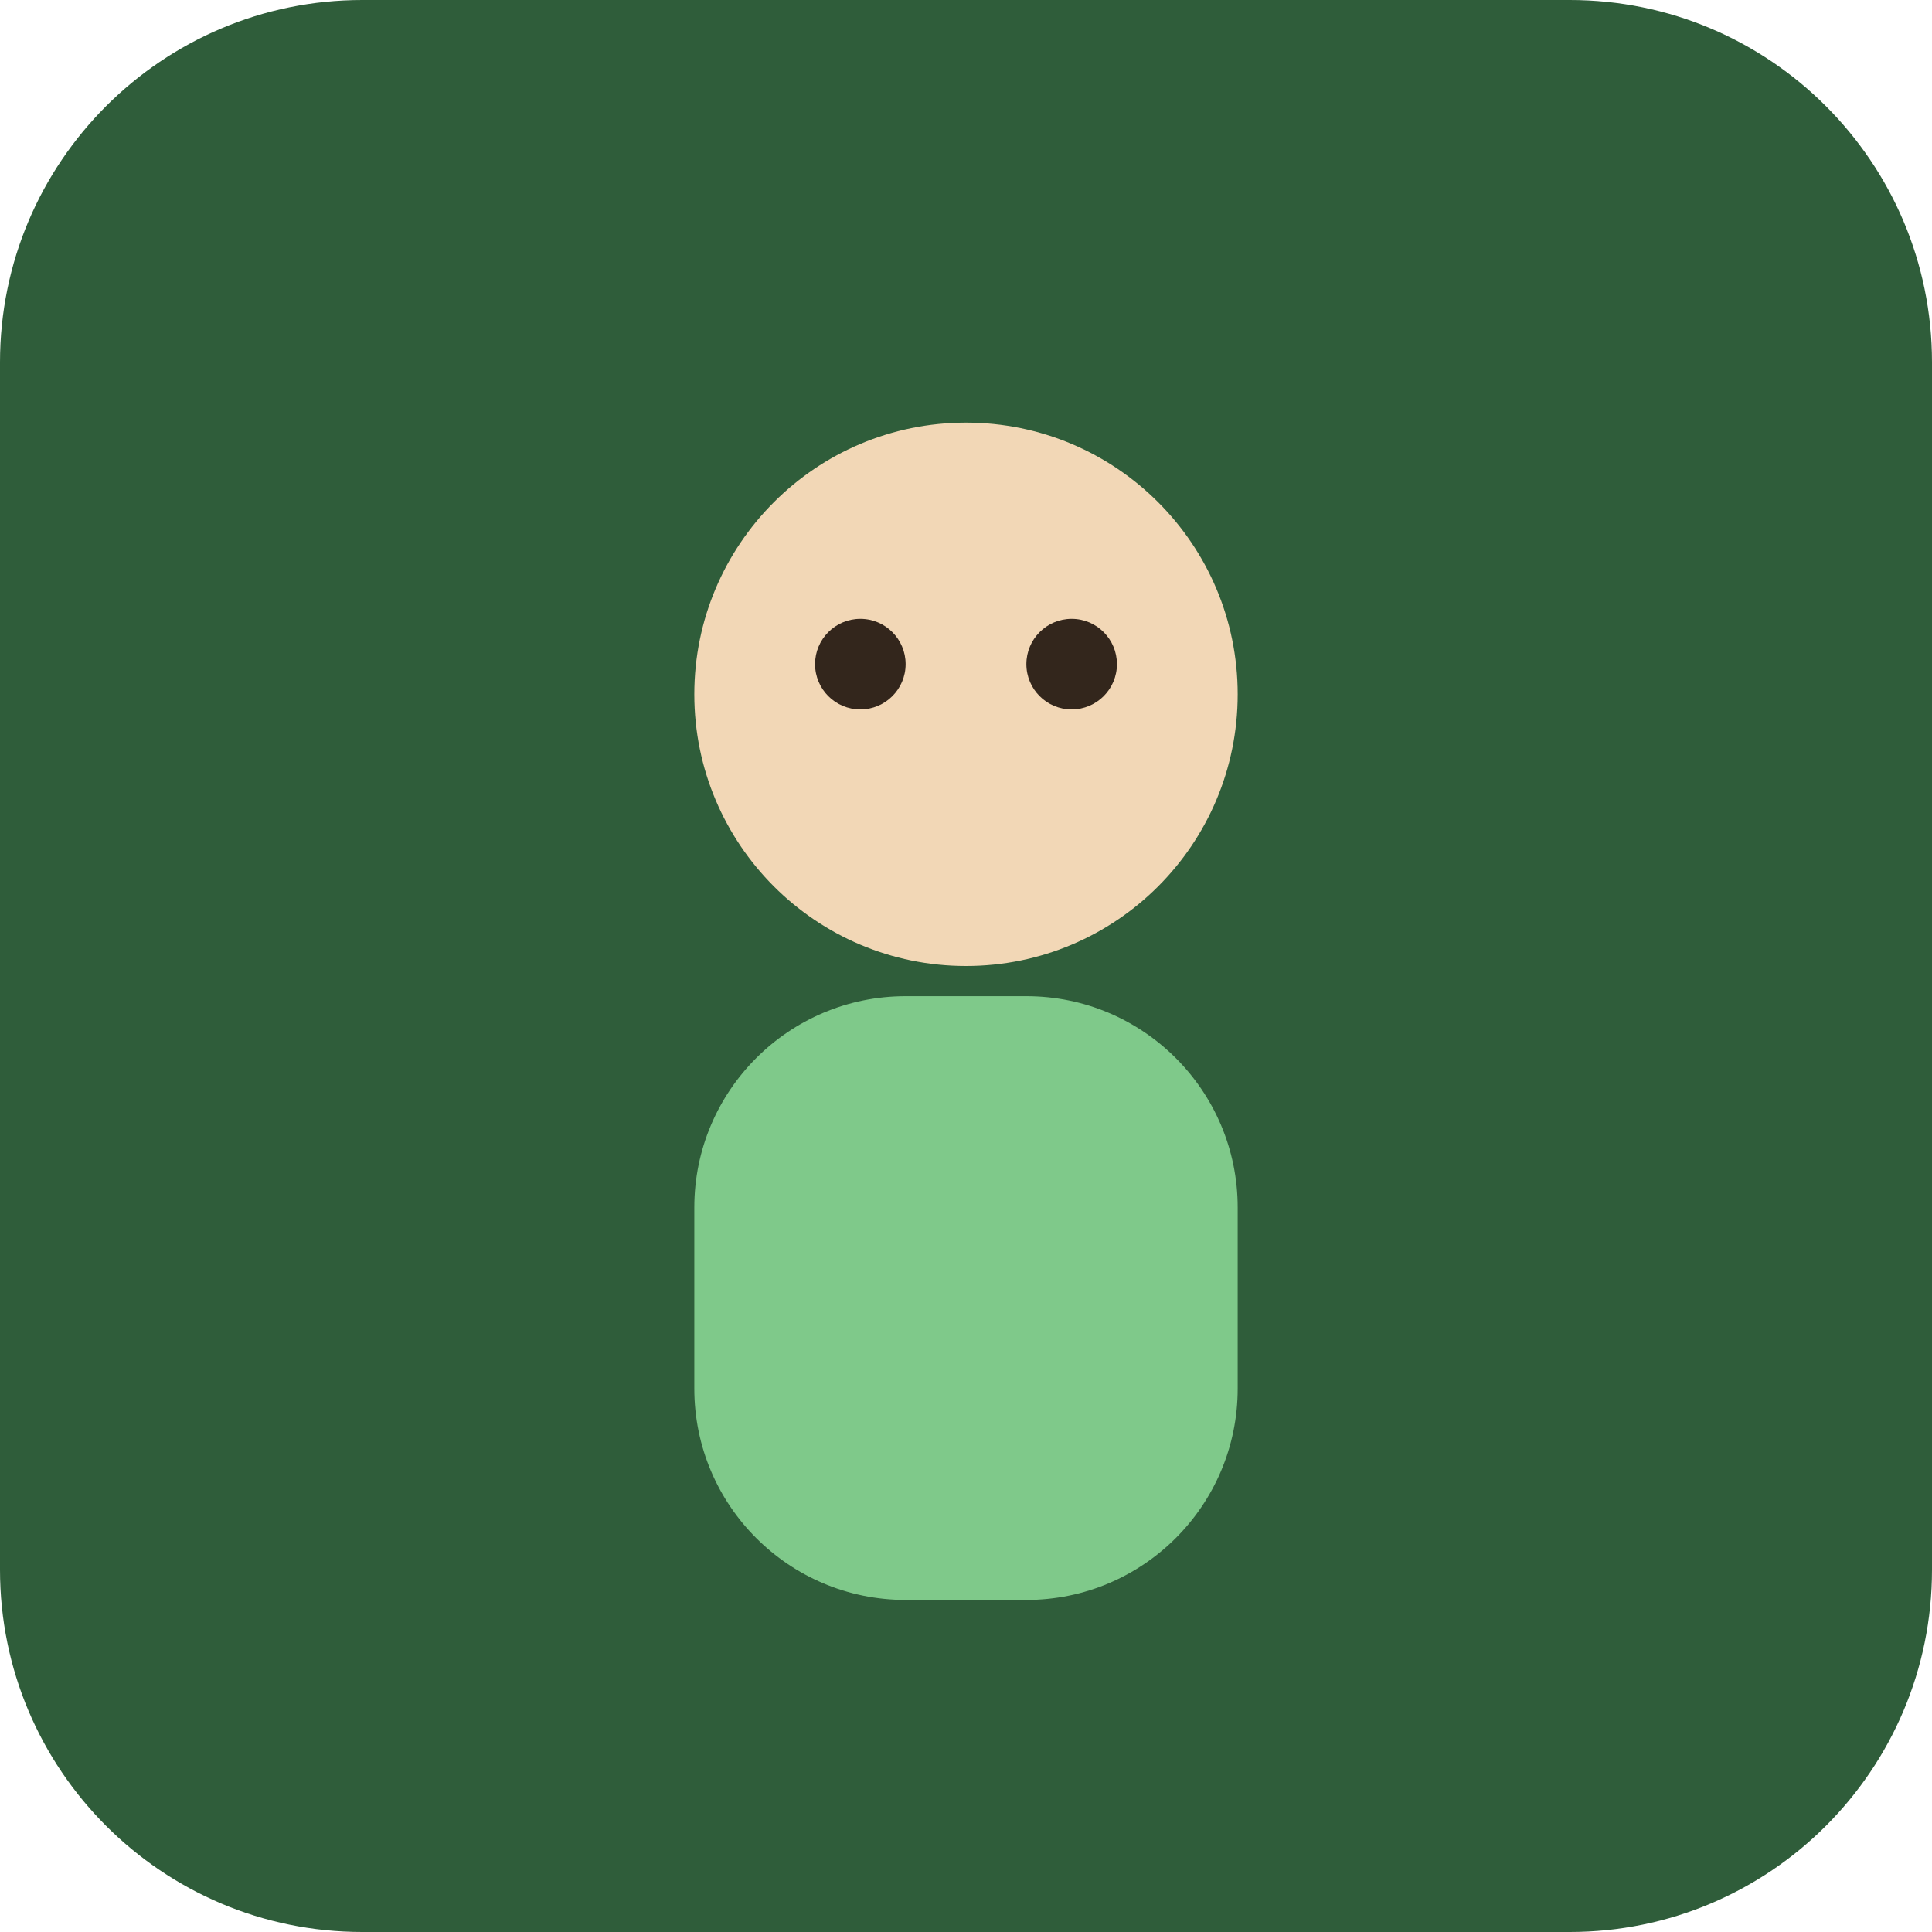
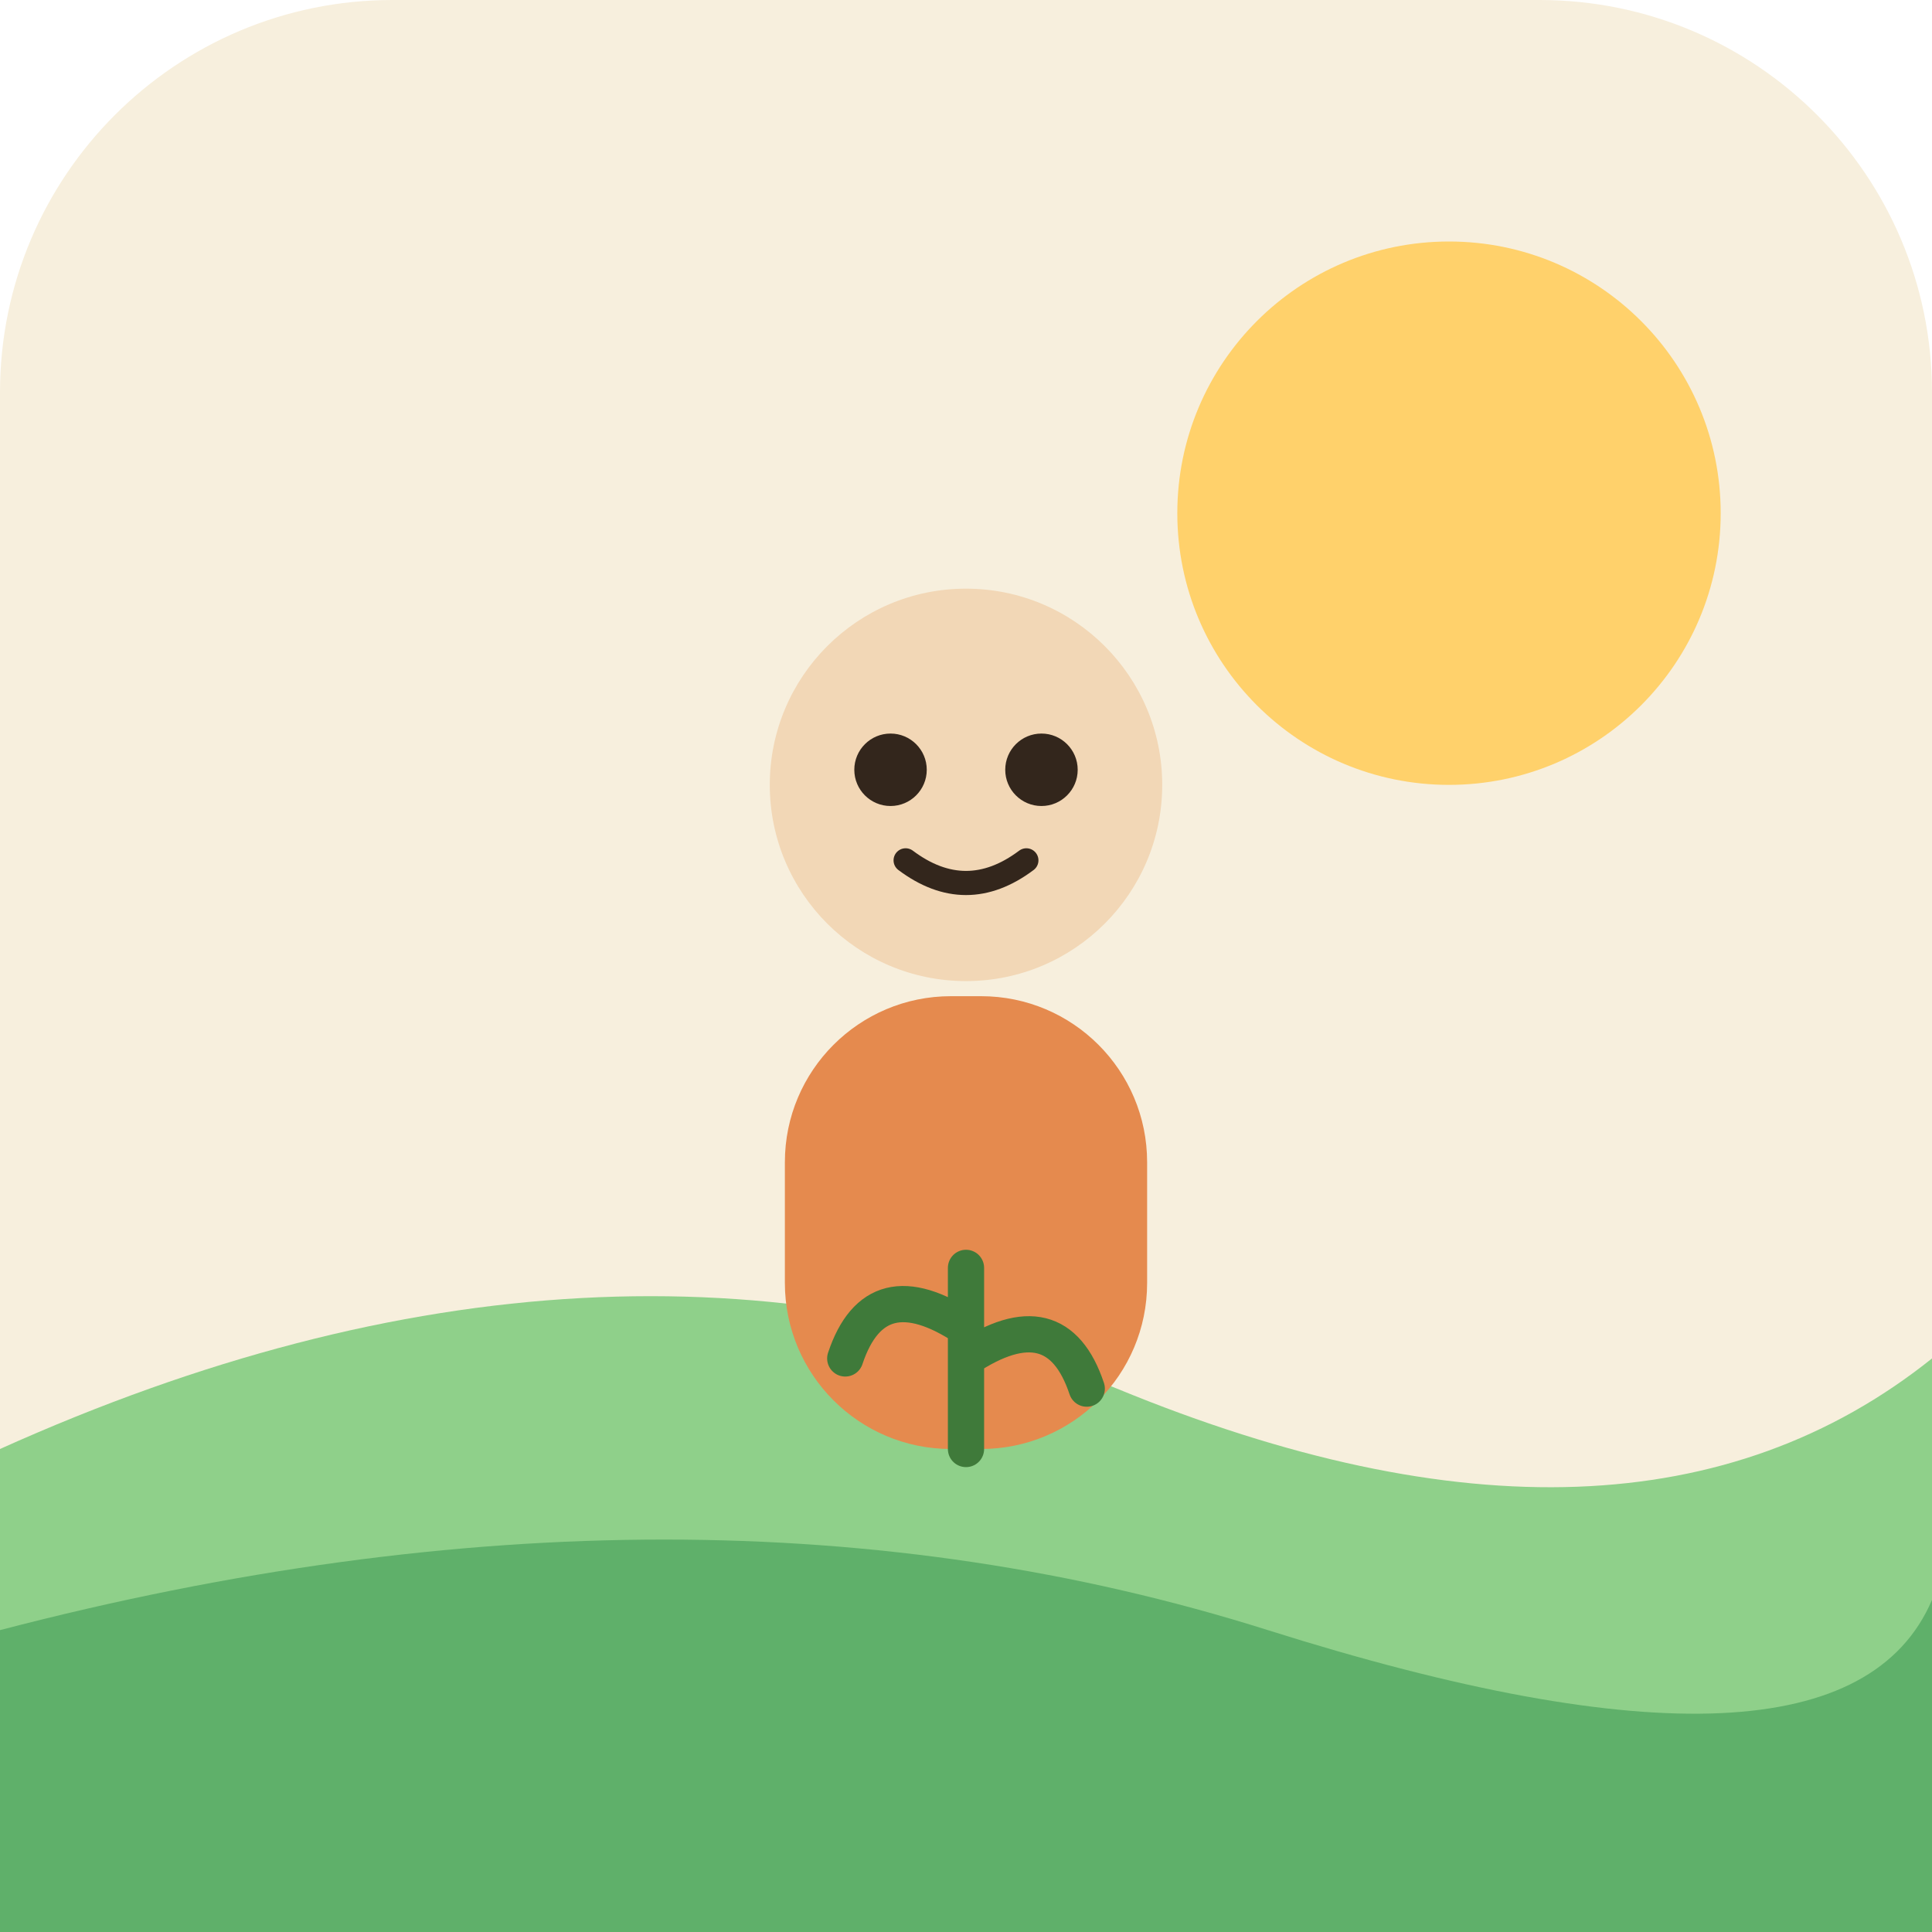
<svg xmlns="http://www.w3.org/2000/svg" width="128" height="128" viewBox="0 0 128 128">
-   <rect width="128" height="128" rx="24" fill="#2f5d3a" />
-   <circle cx="64" cy="46" r="18" fill="#f2d7b6" />
-   <rect x="46" y="66" width="36" height="40" rx="14" fill="#7fc98a" />
-   <circle cx="57" cy="44" r="3" fill="#33261c" />
-   <circle cx="71" cy="44" r="3" fill="#33261c" />
+   <rect width="128" height="128" rx="26" fill="#f7efdd" />
+   <circle cx="96" cy="34" r="18" fill="#ffd16b" />
+   <path d="M0 96 Q40 78 74 92 T128 90 L128 128 L0 128 Z" fill="#8fd08a" />
+   <path d="M0 108 Q46 96 84 108 T128 106 L128 128 L0 128 Z" fill="#5fb06a" />
+   <rect x="52" y="66" width="24" height="30" rx="11" fill="#e58a4e" />
+   <circle cx="64" cy="52" r="13" fill="#f2d7b6" />
+   <circle cx="59" cy="51" r="2.4" fill="#33261c" />
+   <circle cx="69" cy="51" r="2.4" fill="#33261c" />
+   <path d="M60 57 Q64 60 68 57" stroke="#33261c" stroke-width="1.6" fill="none" stroke-linecap="round" />
+   <path d="M64 96 L64 84 M64 88 Q58 84 56 90 M64 90 Q70 86 72 92" stroke="#3f7a3a" stroke-width="2.4" fill="none" stroke-linecap="round" />
</svg>
